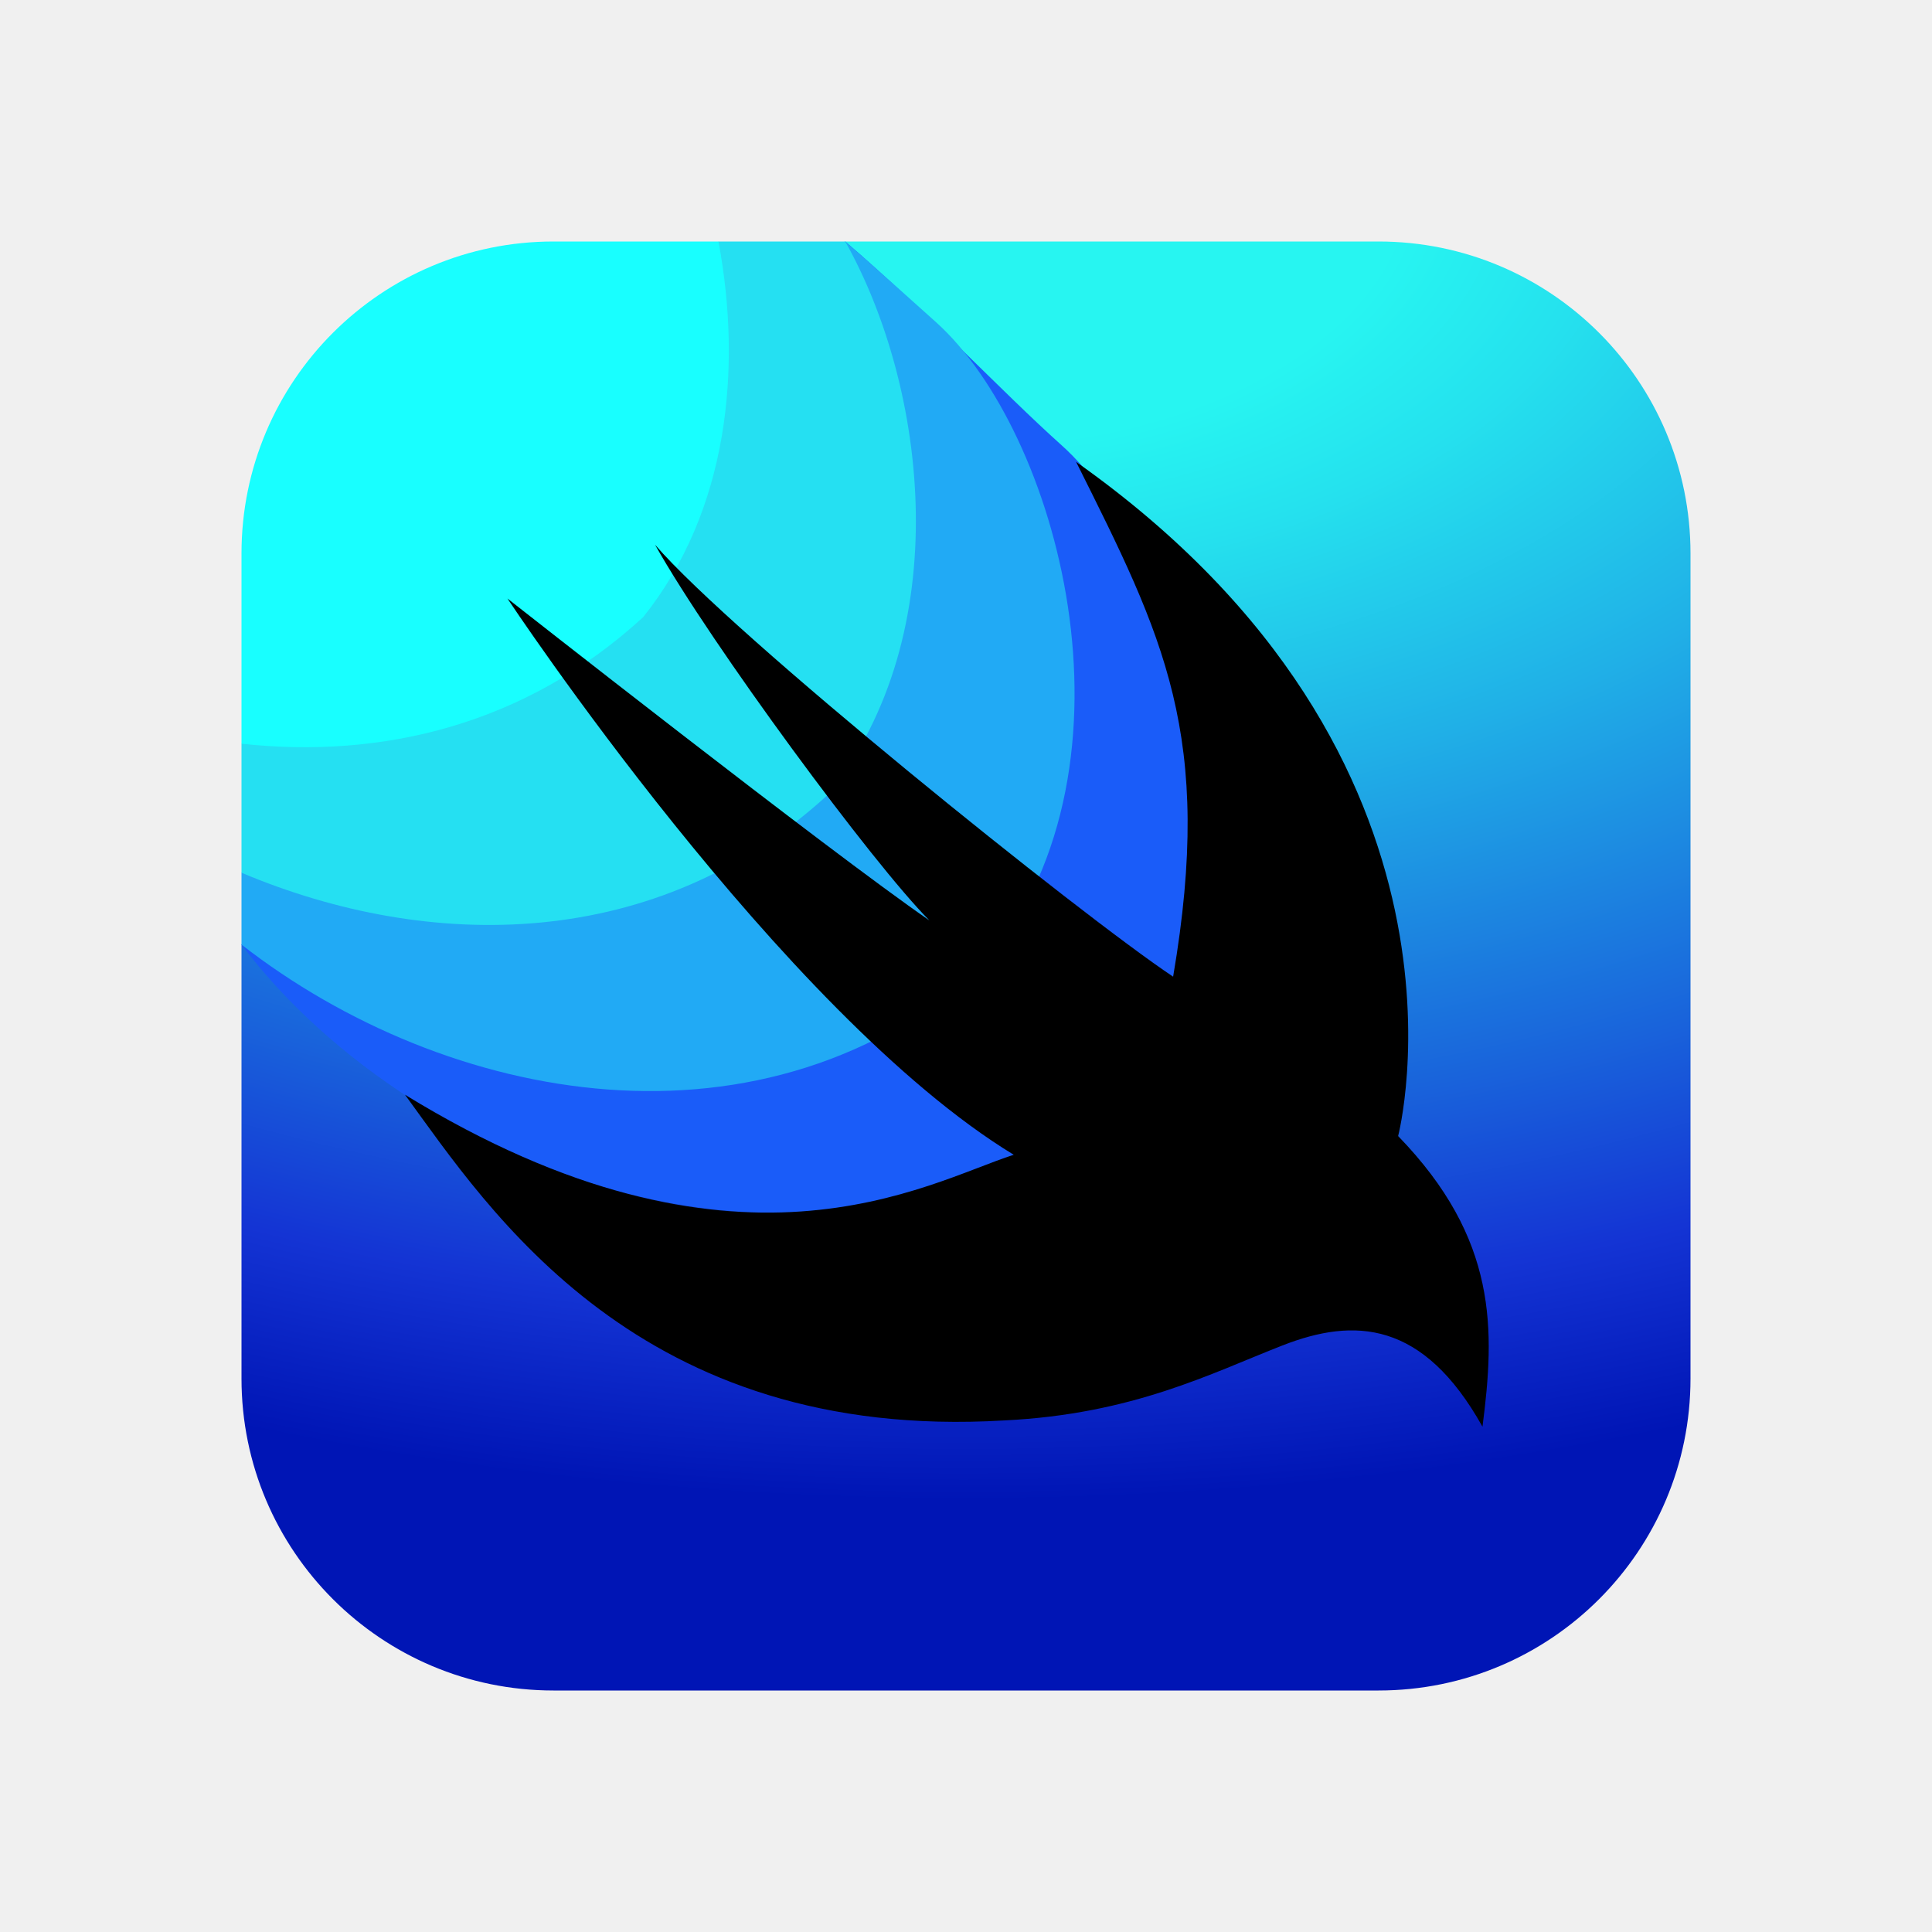
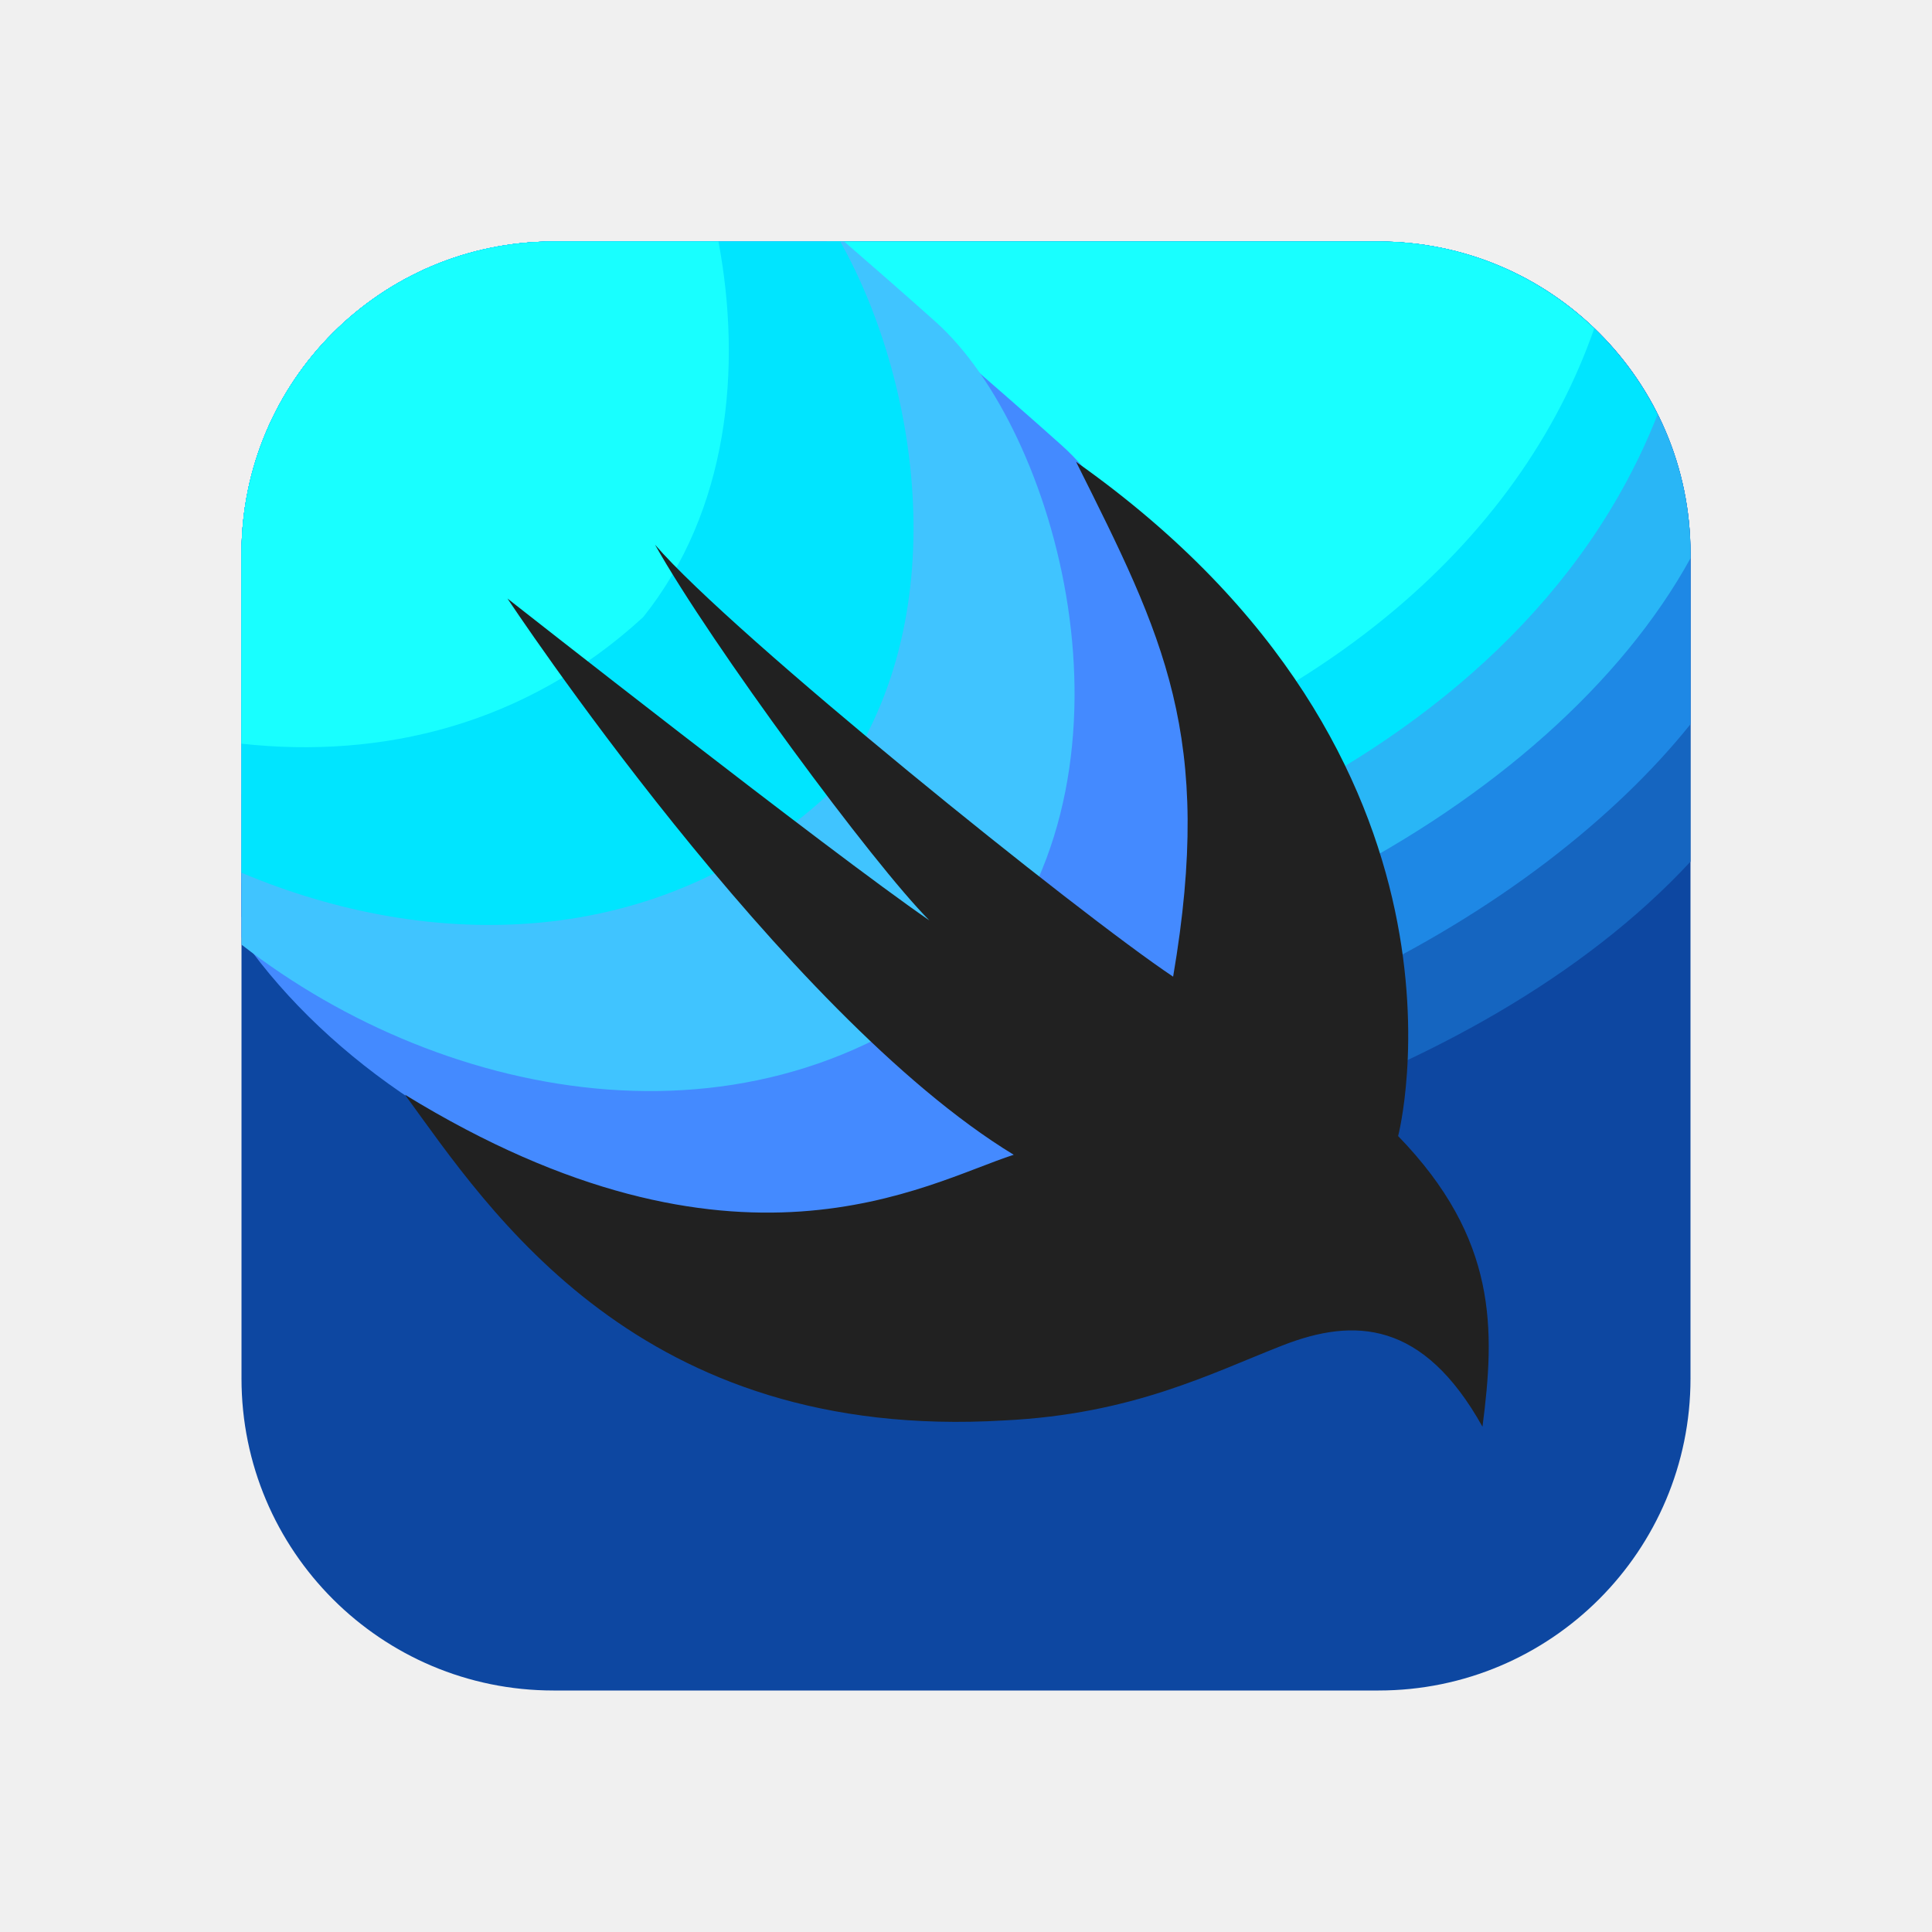
- <svg xmlns="http://www.w3.org/2000/svg" version="1.1" x="0px" y="0px" viewBox="0 0 48 48" style="enable-background:new 0 0 48 48;" xml:space="preserve">
-   <g id="Layer_10" style="display:none;">
-     <g style="display:inline;opacity:0.05;">
-       <g>
-         <circle style="fill:#FFFFFF;" cx="24" cy="24" r="19.5" />
-         <path d="M24,5c10.477,0,19,8.523,19,19s-8.523,19-19,19S5,34.477,5,24S13.523,5,24,5 M24,4C12.954,4,4,12.954,4,24     s8.954,20,20,20s20-8.954,20-20S35.046,4,24,4L24,4z" />
-       </g>
-       <g>
-         <rect x="6.5" y="6.5" style="fill:#FFFFFF;" width="35" height="35" />
-         <path d="M41,7v34H7V7H41 M42,6H6v36h36V6L42,6z" />
-       </g>
-     </g>
-   </g>
-   <g id="filled">
- </g>
-   <g id="outlined">
- </g>
-   <g id="rounded">
- </g>
-   <g id="two_x5F_tone">
- </g>
-   <g id="sharp">
- </g>
-   <g id="win10">
- </g>
-   <g id="ios_x5F_out">
- </g>
-   <g id="ios_x5F_filled">
-     <radialGradient id="SVGID_1_" cx="23.941" cy="4.412" r="54.398" gradientTransform="matrix(1 0 0 0.6044 0 1.7452)" gradientUnits="userSpaceOnUse">
-       <stop offset="0.202" style="stop-color:#27F5F1" />
-       <stop offset="0.29" style="stop-color:#25E2EE" />
-       <stop offset="0.468" style="stop-color:#20B1E7" />
-       <stop offset="0.717" style="stop-color:#1963DB" />
-       <stop offset="0.857" style="stop-color:#1434D4" />
-       <stop offset="1" style="stop-color:#0015B5" />
-     </radialGradient>
-     <path style="fill:url(#SVGID_1_);" d="M34.249,42H13.751C9.47,42,6,38.53,6,34.249v-10.78L21,6h13.248C38.53,6,42,9.47,42,13.751   v20.497C42,38.53,38.53,42,34.249,42z" />
-     <path style="fill:#1A5CF9;" d="M21,6L6,23.469c4.325,5.751,14.813,9.78,21.688,3.468c4-5,1.688-13.188-1.313-15.875   C24.868,9.712,23.064,7.77,21,6z" />
-     <path style="fill:#21AAF5;" d="M21,6L6,21.683v1.786c5.079,3.953,13.005,5.51,18.563,0.406c4-5,1.688-13.188-1.313-15.875   C22.613,7.43,21.848,6.735,21,6z" />
-     <path style="fill:#25E0F2;" d="M6,18.477v3.206c4.686,1.975,10.315,1.966,14.563-1.933C23.787,15.72,23.033,9.622,21,6h-3.15   L6,18.477z" />
-     <path style="fill:#18FFFF;" d="M13.751,6C9.47,6,6,9.47,6,13.751v4.726c3.476,0.382,7.055-0.459,9.979-3.144   c2.119-2.649,2.46-6.188,1.871-9.333H13.751z" />
-     <path d="M12.608,14.87c0,0,6.833,10.327,12.578,13.82c-2.174,0.699-6.894,3.555-15.124-1.492c2.096,2.873,5.807,8.635,14.891,8.092   c3.183-0.155,5.124-1.165,6.91-1.863c1.786-0.698,3.494-0.621,4.969,2.019c0.311-2.407,0.388-4.659-2.096-7.221   c0,0,2.456-9.363-8.001-16.751c2.174,4.348,3.433,6.8,2.411,12.791c-2.329-1.553-10.931-8.48-12.872-10.732   c1.398,2.485,5.419,7.936,6.816,9.334C20.606,21.159,12.608,14.87,12.608,14.87z" />
-   </g>
-   <g id="color">
- </g>
+ <svg xmlns="http://www.w3.org/2000/svg" viewBox="0 0 48 48" width="144px" height="144px">
+   <path fill="#0d47a1" d="M34.249,42H13.751C9.47,42,6,38.53,6,34.249V13.751C6,9.47,9.47,6,13.751,6h20.497 C38.53,6,42,9.47,42,13.751v20.497C42,38.53,38.53,42,34.249,42z" />
+   <path fill="#1565c0" d="M42,13.751C42,9.47,38.53,6,34.249,6H13.751C9.47,6,6,9.47,6,13.751v9.028 c3,3.221,8.502,7.14,13.646,7.106C26.494,29.84,36.654,27.166,42,21.407V13.751z" />
+   <path fill="#1e88e5" d="M42,13.751C42,9.47,38.53,6,34.249,6H13.751C9.47,6,6,9.47,6,13.751v8.75 c3,3.499,7.219,4.858,13.694,4.905C30.143,27.482,38.328,22.577,42,17.992V13.751z" />
+   <path fill="#29b6f6" d="M42,13.751C42,9.47,38.53,6,34.249,6H13.751C9.47,6,6,9.47,6,13.751v8.18 c4.408,2.669,9.077,3.262,12.674,3.336C29.161,25.327,38.611,20.031,42,13.869V13.751z" />
+   <path fill="#00e5ff" d="M34.249,6H13.751C9.47,6,6,9.47,6,13.751v5.98c4.167,2.708,8.472,3.482,12.917,3.446 c7.194,0,18.718-3.832,22.265-12.878C39.911,7.753,37.288,6,34.249,6z" />
+   <path fill="#18ffff" d="M34.249,6H13.751C9.47,6,6,9.47,6,13.751v3.691c4.748,3.197,10.543,4.603,17.778,2.867 c8.943-2.146,14.011-6.927,15.83-12.149C38.216,6.825,36.33,6,34.249,6z" />
+   <path fill="#448aff" d="M20.535,6h-6.784C9.47,6,6,9.47,6,13.751v9.534l0.063,0.089c4.25,6,14.75,9.875,21.625,3.563 c4-5,1.688-13.188-1.313-15.875C24.868,9.712,22.51,7.684,20.535,6z" />
+   <path fill="#40c4ff" d="M20.973,6h-7.222C9.47,6,6,9.47,6,13.751v9.718c5.079,3.953,13.005,5.51,18.563,0.406 c4-5,1.688-13.188-1.313-15.875C22.613,7.43,21.821,6.735,20.973,6z" />
+   <path fill="#00e5ff" d="M13.751,6C9.47,6,6,9.47,6,13.751v7.932c4.686,1.975,10.315,1.966,14.563-1.933 C23.787,15.72,22.908,9.622,20.875,6H13.751z" />
+   <path fill="#18ffff" d="M13.751,6C9.47,6,6,9.47,6,13.751v4.726c3.476,0.382,7.055-0.459,9.979-3.144 C18.098,12.684,18.439,9.145,17.85,6H13.751z" />
+   <path fill="#212121" d="M12.608,14.87c0,0,6.833,10.327,12.578,13.82c-2.174,0.699-6.894,3.555-15.124-1.492 c2.096,2.873,5.807,8.635,14.891,8.092c3.183-0.155,5.124-1.165,6.91-1.863s3.494-0.621,4.969,2.019 c0.311-2.407,0.388-4.659-2.096-7.221c0,0,2.456-9.363-8.001-16.751c2.174,4.348,3.433,6.8,2.411,12.791 c-2.329-1.553-10.931-8.48-12.872-10.732c1.398,2.485,5.419,7.936,6.816,9.334C20.606,21.159,12.608,14.87,12.608,14.87z" />
</svg>
